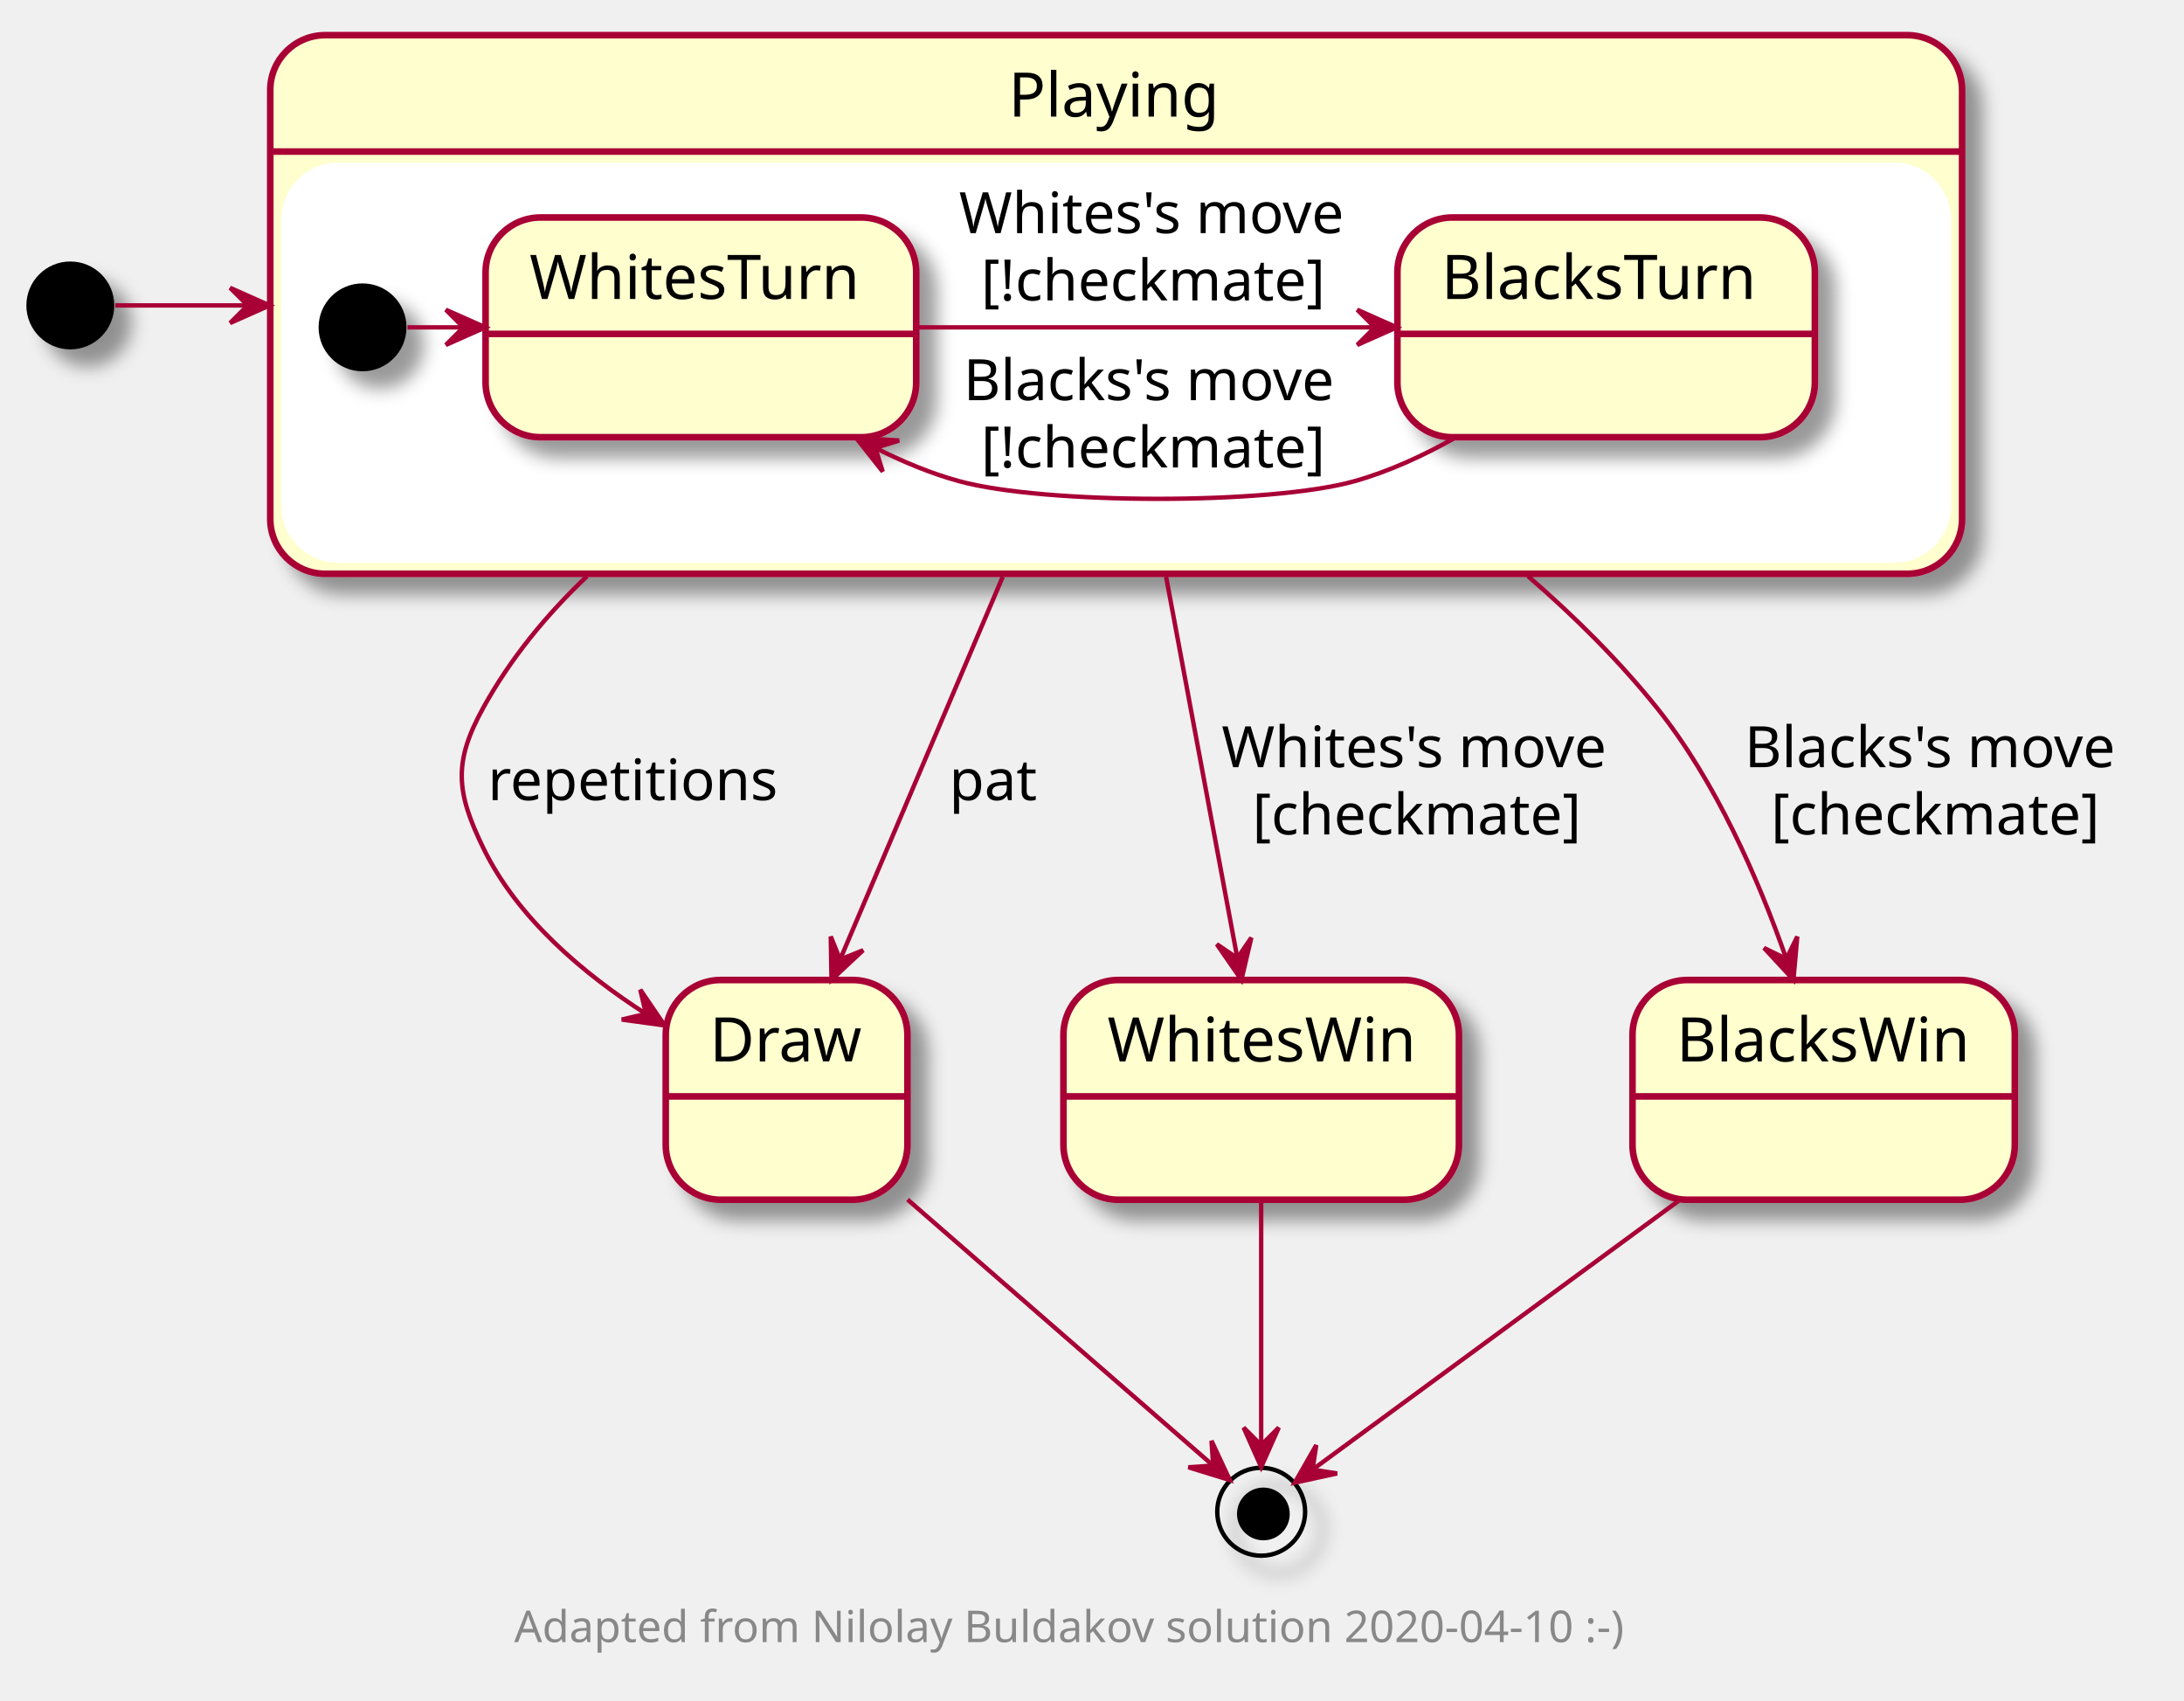
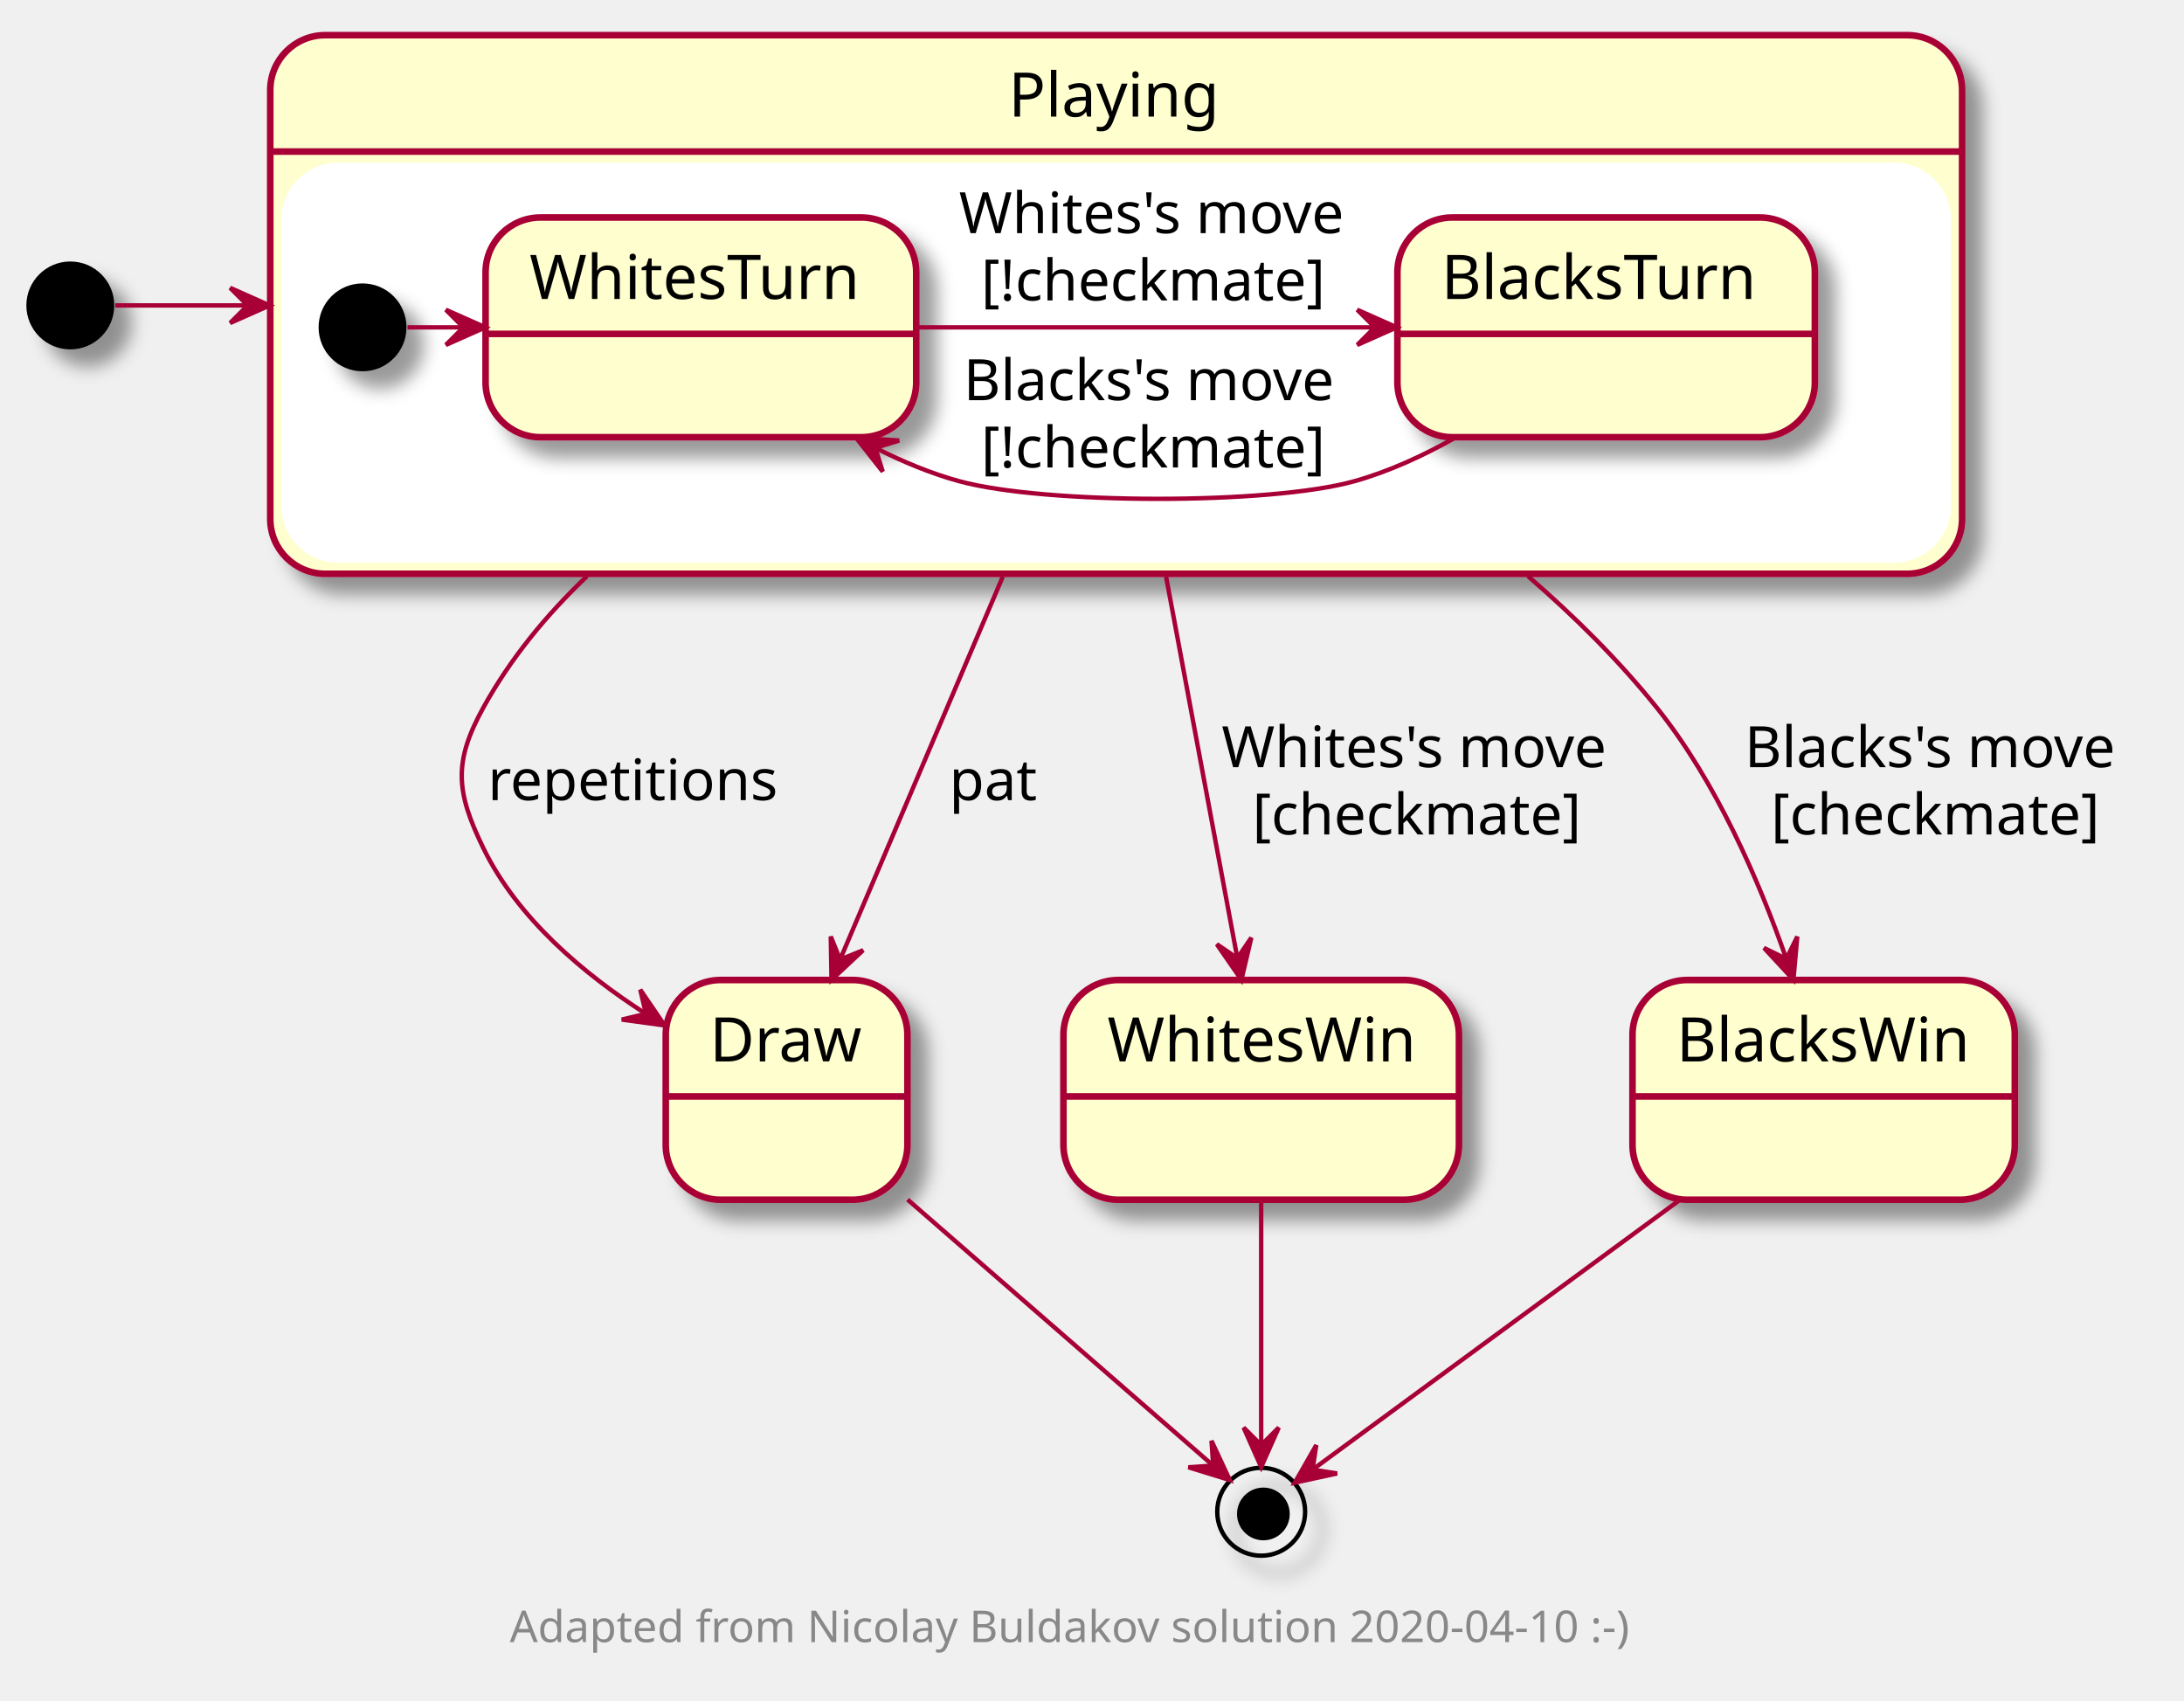
<svg xmlns="http://www.w3.org/2000/svg" contentScriptType="application/ecmascript" contentStyleType="text/css" height="387px" preserveAspectRatio="none" style="width:497px;height:387px;" version="1.1" viewBox="0 0 497 387" width="497px" zoomAndPan="magnify">
  <defs>
-     <filter height="300%" id="fsk8m301bvyi0" width="300%" x="-1" y="-1">
+     <filter height="300%" id="f1cwerfajreov5" width="300%" x="-1" y="-1">
      <feGaussianBlur result="blurOut" stdDeviation="2.0" />
      <feColorMatrix in="blurOut" result="blurOut2" type="matrix" values="0 0 0 0 0 0 0 0 0 0 0 0 0 0 0 0 0 0 .4 0" />
      <feOffset dx="4.0" dy="4.0" in="blurOut2" result="blurOut3" />
      <feBlend in="SourceGraphic" in2="blurOut3" mode="normal" />
    </filter>
  </defs>
  <g>
-     <ellipse cx="16" cy="69.5" fill="#000000" filter="url(#fsk8m301bvyi0)" rx="10" ry="10" style="stroke: none; stroke-width: 1.0;" />
-     <rect fill="#FEFECE" filter="url(#fsk8m301bvyi0)" height="50" rx="12.5" ry="12.5" style="stroke: #A80036; stroke-width: 1.5;" width="55" x="151.5" y="223" />
+     <ellipse cx="16" cy="69.5" fill="#000000" filter="url(#f1cwerfajreov5)" rx="10" ry="10" style="stroke: none; stroke-width: 1.0;" />
+     <rect fill="#FEFECE" filter="url(#f1cwerfajreov5)" height="50" rx="12.5" ry="12.5" style="stroke: #A80036; stroke-width: 1.5;" width="55" x="151.5" y="223" />
    <line style="stroke: #A80036; stroke-width: 1.5;" x1="151.5" x2="206.5" y1="249.488" y2="249.488" />
    <text fill="#000000" font-family="sans-serif" font-size="14" lengthAdjust="spacingAndGlyphs" textLength="35" x="161.5" y="241.535">Draw</text>
-     <rect fill="#FEFECE" filter="url(#fsk8m301bvyi0)" height="50" rx="12.5" ry="12.5" style="stroke: #A80036; stroke-width: 1.5;" width="90" x="242" y="223" />
+     <rect fill="#FEFECE" filter="url(#f1cwerfajreov5)" height="50" rx="12.5" ry="12.5" style="stroke: #A80036; stroke-width: 1.5;" width="90" x="242" y="223" />
    <line style="stroke: #A80036; stroke-width: 1.5;" x1="242" x2="332" y1="249.488" y2="249.488" />
    <text fill="#000000" font-family="sans-serif" font-size="14" lengthAdjust="spacingAndGlyphs" textLength="70" x="252" y="241.535">WhitesWin</text>
-     <rect fill="#FEFECE" filter="url(#fsk8m301bvyi0)" height="50" rx="12.5" ry="12.5" style="stroke: #A80036; stroke-width: 1.5;" width="87" x="371.5" y="223" />
+     <rect fill="#FEFECE" filter="url(#f1cwerfajreov5)" height="50" rx="12.5" ry="12.5" style="stroke: #A80036; stroke-width: 1.5;" width="87" x="371.5" y="223" />
    <line style="stroke: #A80036; stroke-width: 1.5;" x1="371.5" x2="458.5" y1="249.488" y2="249.488" />
    <text fill="#000000" font-family="sans-serif" font-size="14" lengthAdjust="spacingAndGlyphs" textLength="67" x="381.5" y="241.535">BlacksWin</text>
-     <ellipse cx="287" cy="344" fill="none" filter="url(#fsk8m301bvyi0)" rx="10" ry="10" style="stroke: #000000; stroke-width: 1.0;" />
+     <ellipse cx="287" cy="344" fill="none" filter="url(#f1cwerfajreov5)" rx="10" ry="10" style="stroke: #000000; stroke-width: 1.0;" />
    <ellipse cx="287.5" cy="344.5" fill="#000000" rx="6" ry="6" style="stroke: none; stroke-width: 1.0;" />
-     <rect fill="#FEFECE" filter="url(#fsk8m301bvyi0)" height="122.568" rx="12.5" ry="12.5" style="stroke: #A80036; stroke-width: 1.5;" width="385" x="61.5" y="8" />
+     <rect fill="#FEFECE" filter="url(#f1cwerfajreov5)" height="122.568" rx="12.5" ry="12.5" style="stroke: #A80036; stroke-width: 1.5;" width="385" x="61.5" y="8" />
    <rect fill="#FFFFFF" height="90.08" rx="12.5" ry="12.5" style="stroke: #FFFFFF; stroke-width: 1.0;" width="379" x="64.5" y="37.488" />
    <line style="stroke: #A80036; stroke-width: 1.5;" x1="61.5" x2="446.5" y1="34.488" y2="34.488" />
    <text fill="#000000" font-family="sans-serif" font-size="14" lengthAdjust="spacingAndGlyphs" textLength="49" x="229.5" y="26.535">Playing</text>
-     <ellipse cx="82.5" cy="74.488" fill="#000000" filter="url(#fsk8m301bvyi0)" rx="10" ry="10" style="stroke: none; stroke-width: 1.0;" />
-     <rect fill="#FEFECE" filter="url(#fsk8m301bvyi0)" height="50" rx="12.5" ry="12.5" style="stroke: #A80036; stroke-width: 1.5;" width="98" x="110.5" y="49.488" />
+     <ellipse cx="82.5" cy="74.488" fill="#000000" filter="url(#f1cwerfajreov5)" rx="10" ry="10" style="stroke: none; stroke-width: 1.0;" />
+     <rect fill="#FEFECE" filter="url(#f1cwerfajreov5)" height="50" rx="12.5" ry="12.5" style="stroke: #A80036; stroke-width: 1.5;" width="98" x="110.5" y="49.488" />
    <line style="stroke: #A80036; stroke-width: 1.5;" x1="110.5" x2="208.5" y1="75.977" y2="75.977" />
    <text fill="#000000" font-family="sans-serif" font-size="14" lengthAdjust="spacingAndGlyphs" textLength="78" x="120.5" y="68.023">WhitesTurn</text>
-     <rect fill="#FEFECE" filter="url(#fsk8m301bvyi0)" height="50" rx="12.5" ry="12.5" style="stroke: #A80036; stroke-width: 1.5;" width="95" x="318" y="49.488" />
+     <rect fill="#FEFECE" filter="url(#f1cwerfajreov5)" height="50" rx="12.5" ry="12.5" style="stroke: #A80036; stroke-width: 1.5;" width="95" x="318" y="49.488" />
    <line style="stroke: #A80036; stroke-width: 1.5;" x1="318" x2="413" y1="75.977" y2="75.977" />
    <text fill="#000000" font-family="sans-serif" font-size="14" lengthAdjust="spacingAndGlyphs" textLength="75" x="328" y="68.023">BlacksTurn</text>
    <path d="M92.73,74.488 C96.88,74.488 101.04,74.488 105.2,74.488 " fill="none" id="*start*Nominal-&gt;WhitesTurn" style="stroke: #A80036; stroke-width: 1.0;" />
    <polygon fill="#A80036" points="110.46,74.488,101.46,70.488,105.46,74.488,101.46,78.488,110.46,74.488" style="stroke: #A80036; stroke-width: 1.0;" />
    <path d="M208.58,74.488 C239.98,74.488 280.7,74.488 312.79,74.488 " fill="none" id="WhitesTurn-&gt;BlacksTurn" style="stroke: #A80036; stroke-width: 1.0;" />
    <polygon fill="#A80036" points="317.86,74.488,308.86,70.488,312.86,74.488,308.86,78.488,317.86,74.488" style="stroke: #A80036; stroke-width: 1.0;" />
    <text fill="#000000" font-family="sans-serif" font-size="13" lengthAdjust="spacingAndGlyphs" textLength="90" x="218.25" y="53.057">Whites's move</text>
    <text fill="#000000" font-family="sans-serif" font-size="13" lengthAdjust="spacingAndGlyphs" textLength="80" x="223.25" y="68.367">[!checkmate]</text>
    <path d="M331.18,99.578 C323.94,103.668 316.1,107.278 308.25,109.488 C289,114.908 237.53,114.798 218.25,109.488 C211.86,107.738 205.47,105.078 199.38,102.008 " fill="none" id="BlacksTurn-&gt;WhitesTurn" style="stroke: #A80036; stroke-width: 1.0;" />
    <polygon fill="#A80036" points="194.78,99.578,200.874,107.315,199.202,101.911,204.607,100.24,194.78,99.578" style="stroke: #A80036; stroke-width: 1.0;" />
    <text fill="#000000" font-family="sans-serif" font-size="13" lengthAdjust="spacingAndGlyphs" textLength="88" x="219.25" y="91.057">Blacks's move</text>
    <text fill="#000000" font-family="sans-serif" font-size="13" lengthAdjust="spacingAndGlyphs" textLength="80" x="223.25" y="106.367">[!checkmate]</text>
    <path d="M26.23,69.5 C36.2,69.5 46.18,69.5 56.15,69.5 " fill="none" id="*start-&gt;Nominal" style="stroke: #A80036; stroke-width: 1.0;" />
    <polygon fill="#A80036" points="61.37,69.5,52.37,65.5,56.37,69.5,52.37,73.5,61.37,69.5" style="stroke: #A80036; stroke-width: 1.0;" />
    <path d="M133.58,131.12 C124.28,139.95 116.14,149.89 110,161 C103.12,173.45 103.77,180.21 110,193 C117.79,208.99 132.85,221.63 146.92,230.66 " fill="none" id="Nominal-&gt;Draw" style="stroke: #A80036; stroke-width: 1.0;" />
    <polygon fill="#A80036" points="151.25,233.34,145.706,225.2,147,230.707,141.493,232,151.25,233.34" style="stroke: #A80036; stroke-width: 1.0;" />
    <text fill="#000000" font-family="sans-serif" font-size="13" lengthAdjust="spacingAndGlyphs" textLength="68" x="111" y="182.068">repetitions</text>
    <path d="M228.19,131.24 C215.69,160.66 201.26,194.61 191.28,218.1 " fill="none" id="Nominal-&gt;Draw-1" style="stroke: #A80036; stroke-width: 1.0;" />
    <polygon fill="#A80036" points="189.22,222.95,196.417,216.226,191.172,218.347,189.052,213.103,189.22,222.95" style="stroke: #A80036; stroke-width: 1.0;" />
    <text fill="#000000" font-family="sans-serif" font-size="13" lengthAdjust="spacingAndGlyphs" textLength="20" x="216" y="182.068">pat</text>
    <path d="M265.36,131.24 C270.83,160.54 277.15,194.32 281.54,217.81 " fill="none" id="Nominal-&gt;WhitesWin" style="stroke: #A80036; stroke-width: 1.0;" />
    <polygon fill="#A80036" points="282.5,222.95,284.759,213.364,281.572,218.037,276.899,214.849,282.5,222.95" style="stroke: #A80036; stroke-width: 1.0;" />
    <text fill="#000000" font-family="sans-serif" font-size="13" lengthAdjust="spacingAndGlyphs" textLength="90" x="278" y="174.568">Whites's move</text>
    <text fill="#000000" font-family="sans-serif" font-size="13" lengthAdjust="spacingAndGlyphs" textLength="76" x="285" y="189.879">[checkmate]</text>
    <path d="M347.71,131.1 C358.37,140.32 368.45,150.35 377,161 C390.54,177.87 400.25,200.33 406.46,218.06 " fill="none" id="Nominal-&gt;BlacksWin" style="stroke: #A80036; stroke-width: 1.0;" />
    <polygon fill="#A80036" points="408.12,222.93,408.998,213.12,406.505,218.198,401.427,215.705,408.12,222.93" style="stroke: #A80036; stroke-width: 1.0;" />
    <text fill="#000000" font-family="sans-serif" font-size="13" lengthAdjust="spacingAndGlyphs" textLength="88" x="397" y="174.568">Blacks's move</text>
    <text fill="#000000" font-family="sans-serif" font-size="13" lengthAdjust="spacingAndGlyphs" textLength="76" x="403" y="189.879">[checkmate]</text>
    <path d="M287,273.21 C287,290.84 287,314.13 287,328.84 " fill="none" id="WhitesWin-&gt;*end" style="stroke: #A80036; stroke-width: 1.0;" />
    <polygon fill="#A80036" points="287,333.84,291,324.84,287,328.84,283,324.84,287,333.84" style="stroke: #A80036; stroke-width: 1.0;" />
    <path d="M382.04,273.21 C354.86,293.17 317.83,320.36 299.02,334.17 " fill="none" id="BlacksWin-&gt;*end" style="stroke: #A80036; stroke-width: 1.0;" />
    <polygon fill="#A80036" points="294.65,337.38,304.272,335.279,298.681,334.421,299.538,328.83,294.65,337.38" style="stroke: #A80036; stroke-width: 1.0;" />
    <path d="M206.53,272.96 C229.12,292.62 259.91,319.42 276.07,333.49 " fill="none" id="Draw-&gt;*end" style="stroke: #A80036; stroke-width: 1.0;" />
    <polygon fill="#A80036" points="279.85,336.78,275.692,327.852,276.08,333.496,270.437,333.884,279.85,336.78" style="stroke: #A80036; stroke-width: 1.0;" />
-     <text fill="#888888" font-family="sans-serif" font-size="10" lengthAdjust="spacingAndGlyphs" textLength="270" x="117" y="373.668">Adapted from Nilolay Buldakov solution 2020-04-10 :-)</text>
+     <text fill="#888888" font-family="sans-serif" font-size="10" lengthAdjust="spacingAndGlyphs" textLength="272" x="116" y="373.668">Adapted from Nicolay Buldakov solution 2020-04-10 :-)</text>
  </g>
</svg>
